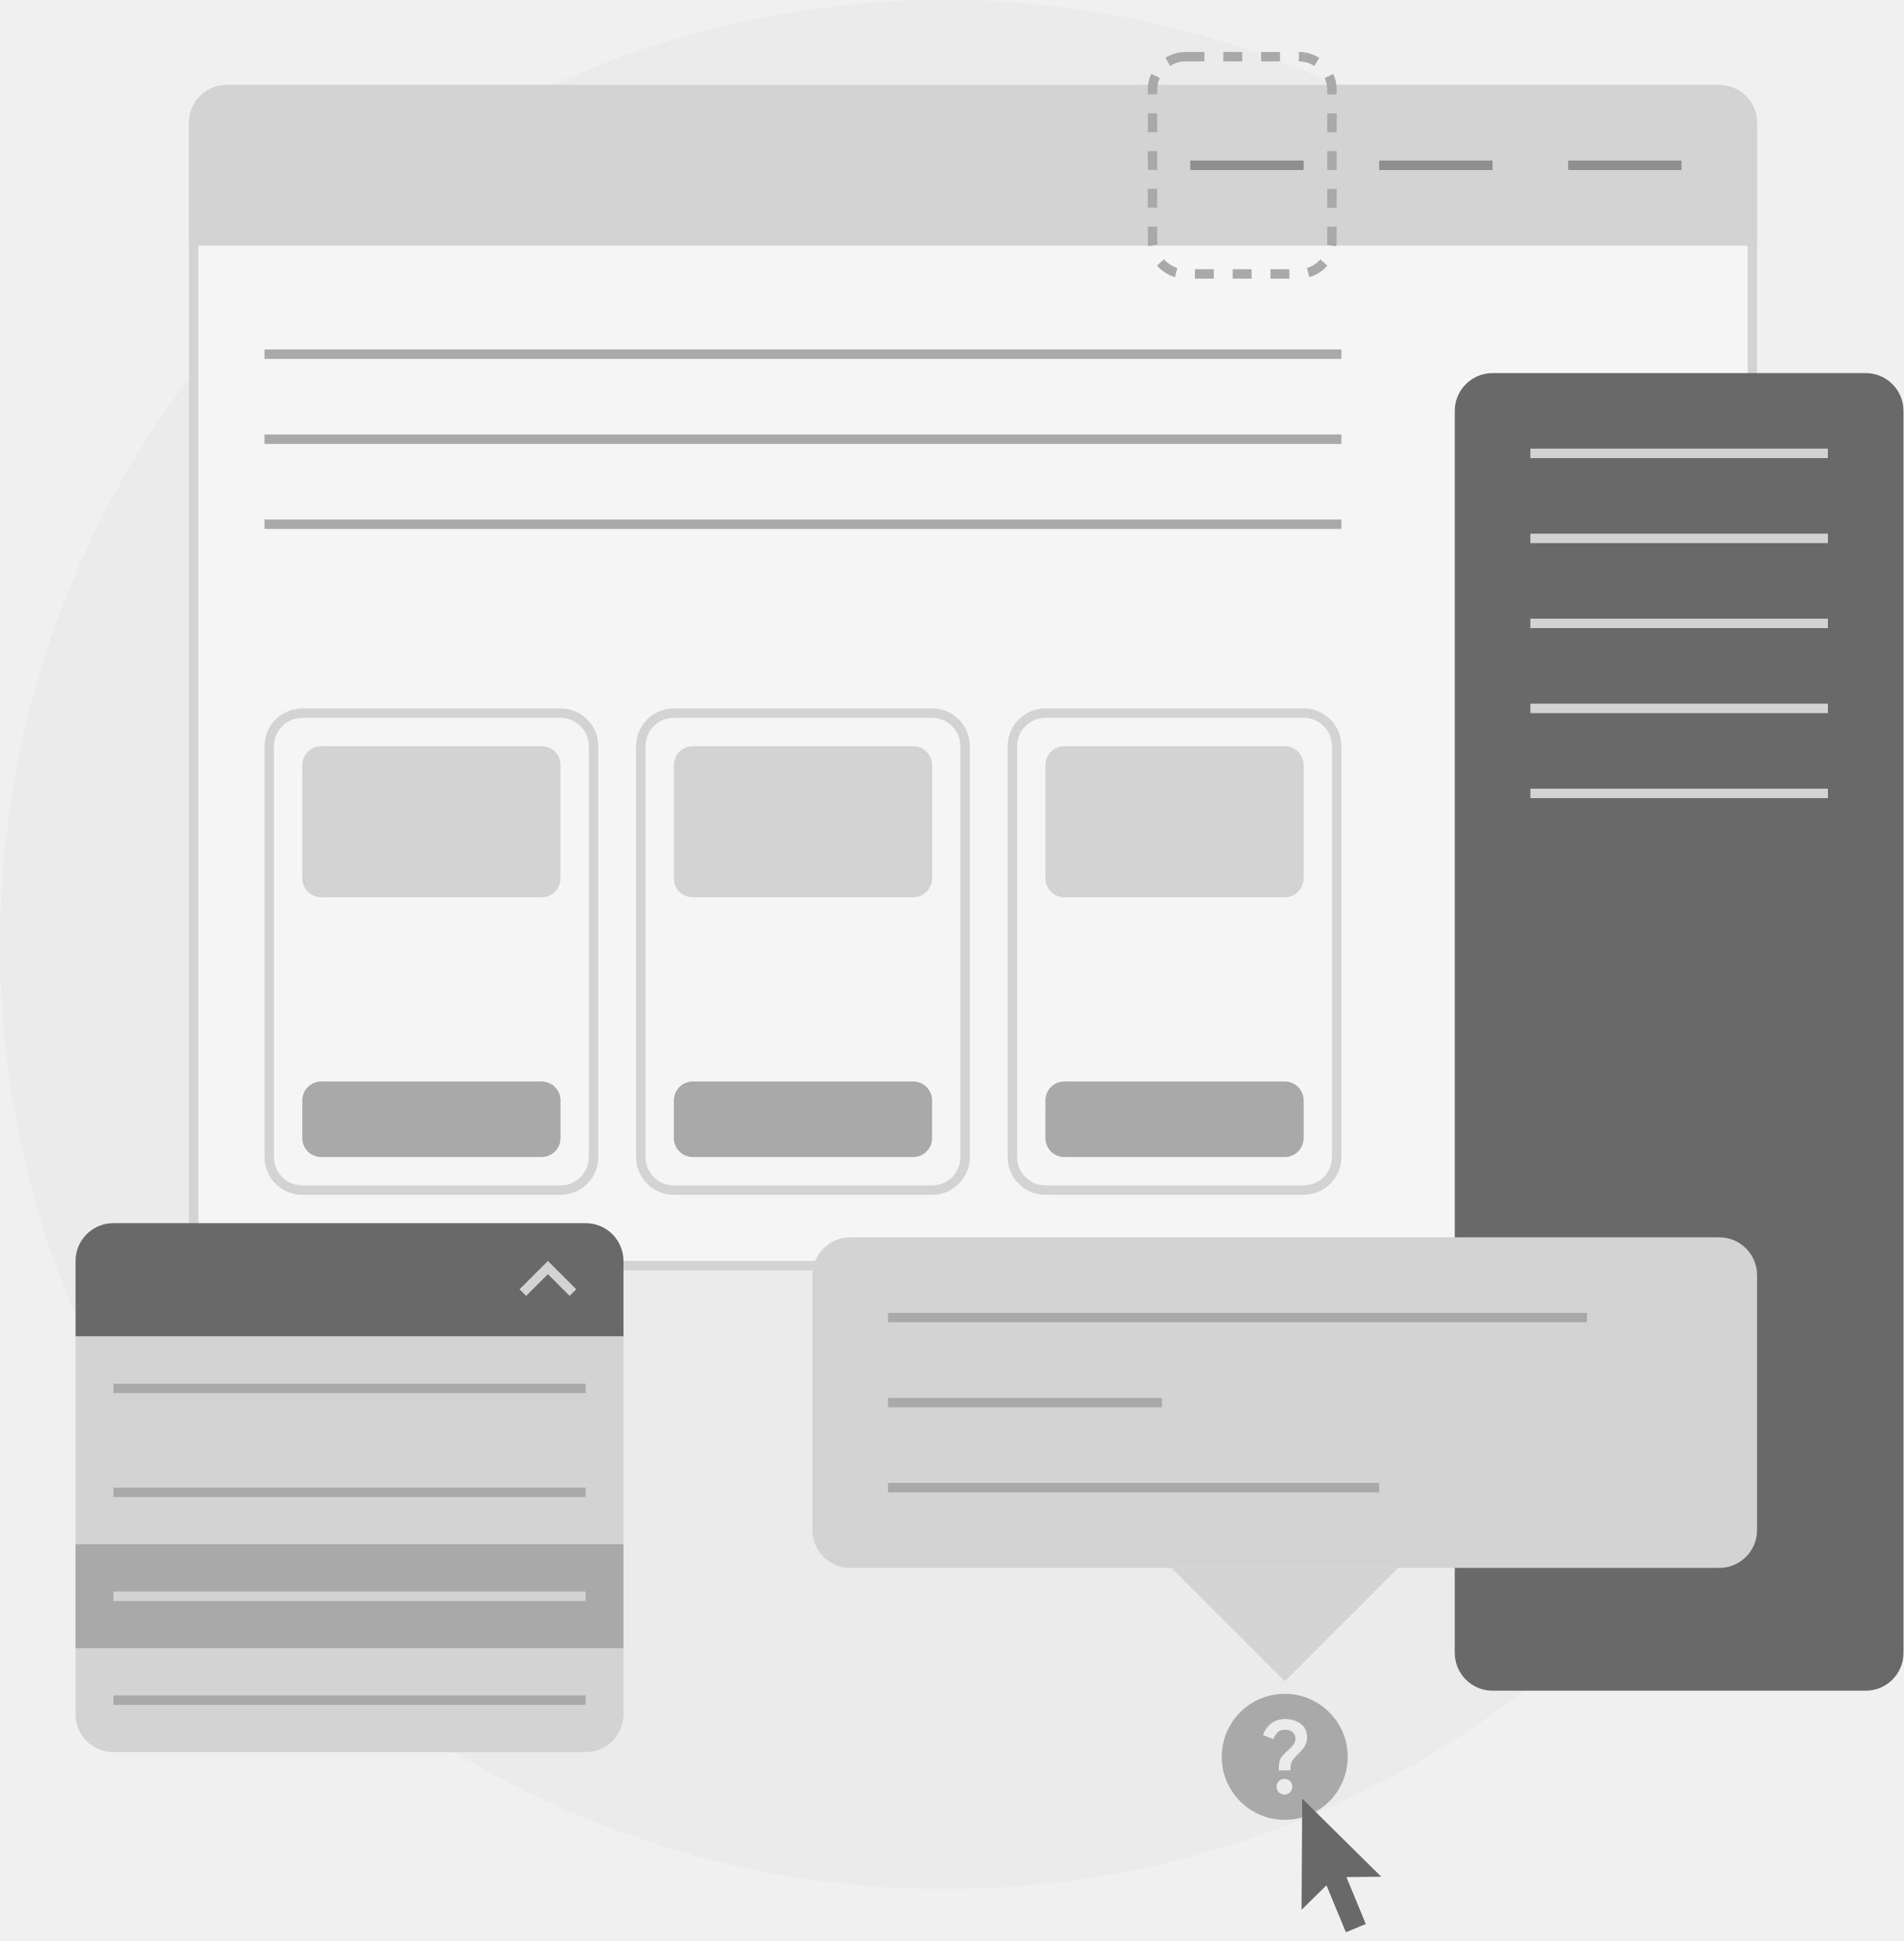
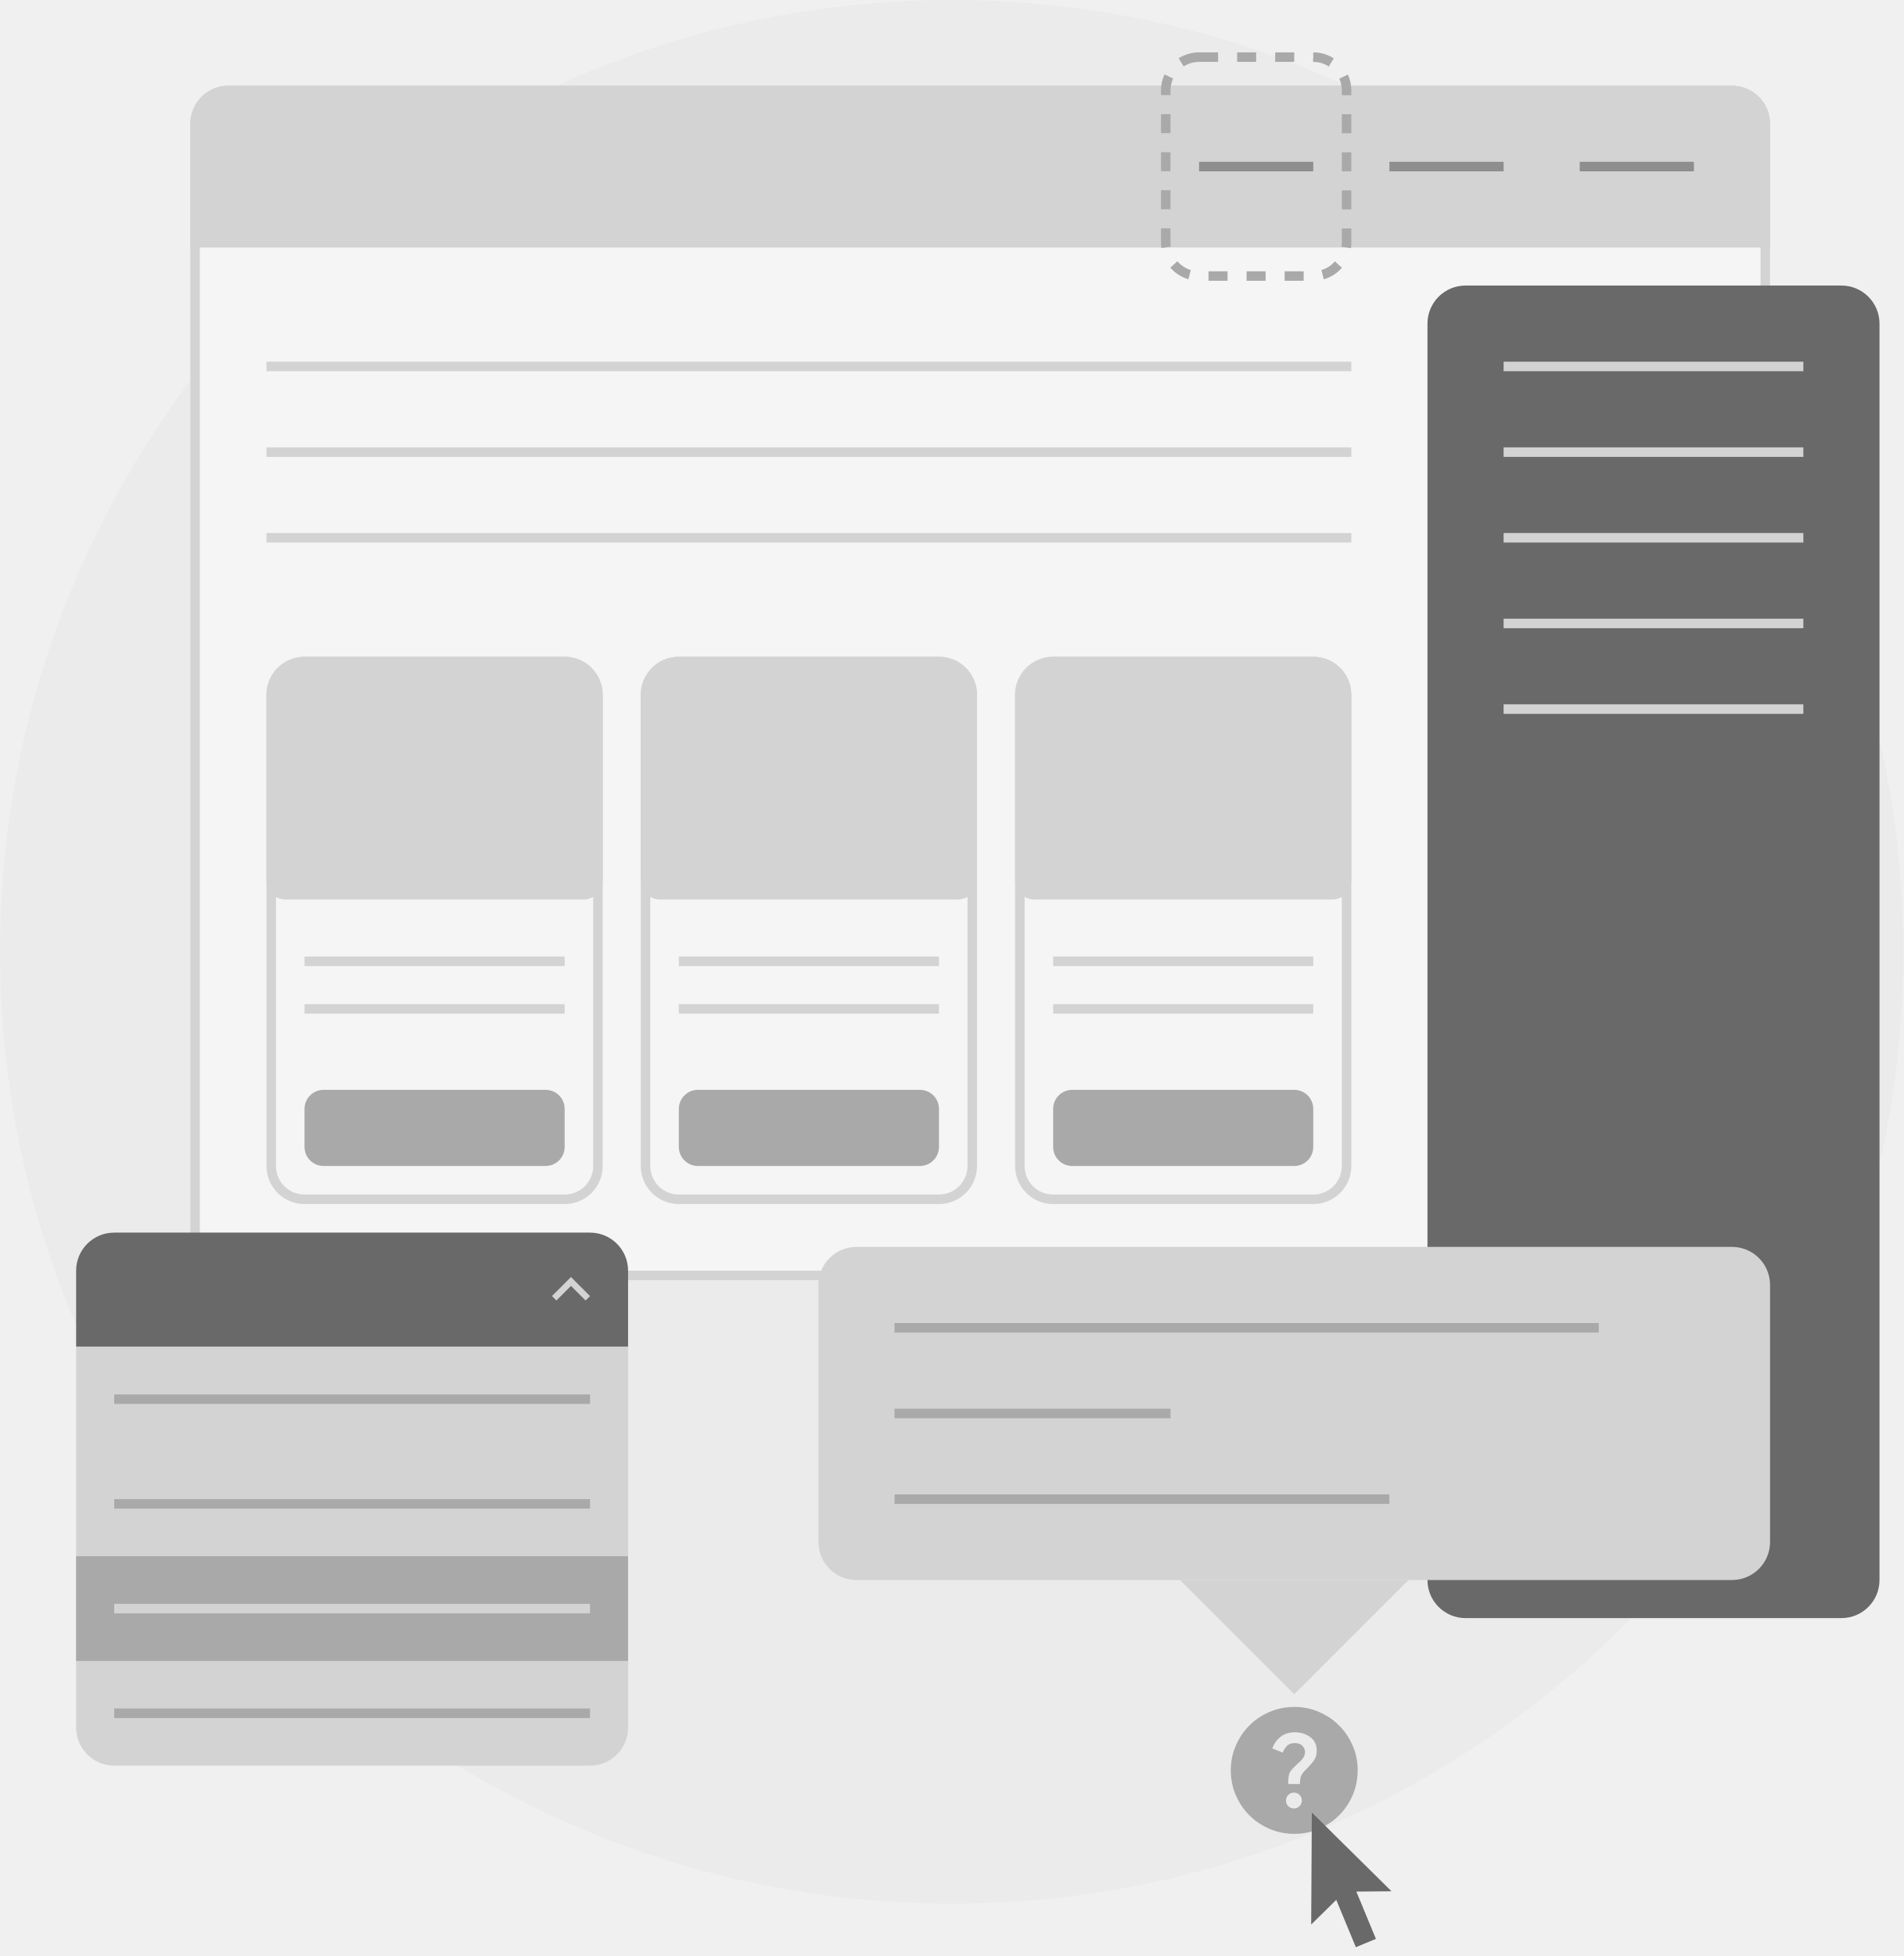
- <svg xmlns="http://www.w3.org/2000/svg" width="403" height="411" viewBox="0 0 403 411" fill="none">
+ <svg xmlns="http://www.w3.org/2000/svg" width="400" height="411" viewBox="0 0 400 411" fill="none">
  <path d="M200 400C310.457 400 400 310.457 400 200C400 89.543 310.457 0 200 0C89.543 0 0 89.543 0 200C0 310.457 89.543 400 200 400Z" fill="#EBEBEB" />
-   <g clip-path="url(#clip0_2095_520)">
+   <g clip-path="url(#clip0_2106_290)">
    <rect x="40" y="18" width="332" height="251" rx="8" fill="#F5F5F5" />
    <rect width="332" height="34" transform="translate(40 18)" fill="#D3D3D3" />
    <rect width="24" height="2" transform="matrix(1 0 0 -1 252 36)" fill="#8E8E8E" />
    <rect width="24" height="2" transform="matrix(1 0 0 -1 292 36)" fill="#8E8E8E" />
    <rect width="24" height="2" transform="matrix(1 0 0 -1 332 36)" fill="#8E8E8E" />
-     <rect width="228" height="2" transform="translate(56 74)" fill="#A9A9A9" />
-     <rect width="228" height="2" transform="translate(56 92)" fill="#A9A9A9" />
-     <rect width="228" height="2" transform="translate(56 110)" fill="#A9A9A9" />
-     <rect x="57" y="151" width="68.667" height="101" rx="7" fill="#F5F5F5" />
-     <rect x="57" y="151" width="68.667" height="101" rx="7" stroke="#D3D3D3" stroke-width="2" />
-     <rect x="64" y="158" width="54.667" height="32" rx="4" fill="#D3D3D3" />
-     <rect x="64" y="229" width="54.667" height="16" rx="4" fill="#A9A9A9" />
-     <rect x="135.667" y="151" width="68.667" height="101" rx="7" fill="#F5F5F5" />
-     <rect x="135.667" y="151" width="68.667" height="101" rx="7" stroke="#D3D3D3" stroke-width="2" />
-     <rect x="142.667" y="158" width="54.667" height="32" rx="4" fill="#D3D3D3" />
-     <rect x="142.667" y="229" width="54.667" height="16" rx="4" fill="#A9A9A9" />
-     <rect x="214.333" y="151" width="68.667" height="101" rx="7" fill="#F5F5F5" />
-     <rect x="214.333" y="151" width="68.667" height="101" rx="7" stroke="#D3D3D3" stroke-width="2" />
-     <rect x="221.333" y="158" width="54.667" height="32" rx="4" fill="#D3D3D3" />
-     <rect x="221.333" y="229" width="54.667" height="16" rx="4" fill="#A9A9A9" />
+     <rect width="228" height="2" transform="translate(56 76)" fill="#D3D3D3" />
+     <rect width="228" height="2" transform="translate(56 94)" fill="#D3D3D3" />
+     <rect width="228" height="2" transform="translate(56 112)" fill="#D3D3D3" />
+     <g clip-path="url(#clip1_2106_290)">
+       <rect x="56" y="138" width="70.667" height="115" rx="8" fill="#F5F5F5" />
+       <rect x="56" y="138" width="70.667" height="51" rx="4" fill="#D3D3D3" />
+       <rect width="54.667" height="2" transform="matrix(1 0 0 -1 64 203)" fill="#D3D3D3" />
+       <rect width="54.667" height="2" transform="matrix(1 0 0 -1 64 213)" fill="#D3D3D3" />
+       <rect x="64" y="229" width="54.667" height="16" rx="4" fill="#A9A9A9" />
+     </g>
+     <rect x="57" y="139" width="68.667" height="113" rx="7" stroke="#D3D3D3" stroke-width="2" />
+     <g clip-path="url(#clip2_2106_290)">
+       <rect x="134.667" y="138" width="70.667" height="115" rx="8" fill="#F5F5F5" />
+       <rect x="134.667" y="138" width="70.667" height="51" rx="4" fill="#D3D3D3" />
+       <rect width="54.667" height="2" transform="matrix(1 0 0 -1 142.667 203)" fill="#D3D3D3" />
+       <rect width="54.667" height="2" transform="matrix(1 0 0 -1 142.667 213)" fill="#D3D3D3" />
+       <rect x="142.667" y="229" width="54.667" height="16" rx="4" fill="#A9A9A9" />
+     </g>
+     <rect x="135.667" y="139" width="68.667" height="113" rx="7" stroke="#D3D3D3" stroke-width="2" />
+     <g clip-path="url(#clip3_2106_290)">
+       <rect x="213.333" y="138" width="70.667" height="115" rx="8" fill="#F5F5F5" />
+       <rect x="213.333" y="138" width="70.667" height="51" rx="4" fill="#D3D3D3" />
+       <rect width="54.667" height="2" transform="matrix(1 0 0 -1 221.333 203)" fill="#D3D3D3" />
+       <rect width="54.667" height="2" transform="matrix(1 0 0 -1 221.333 213)" fill="#D3D3D3" />
+       <rect x="221.333" y="229" width="54.667" height="16" rx="4" fill="#A9A9A9" />
+     </g>
+     <rect x="214.333" y="139" width="68.667" height="113" rx="7" stroke="#D3D3D3" stroke-width="2" />
  </g>
  <rect x="41" y="19" width="330" height="249" rx="7" stroke="#D3D3D3" stroke-width="2" />
-   <rect x="308" y="79" width="95" height="279" rx="8" fill="#696969" />
-   <rect width="63" height="2" transform="matrix(1 0 0 -1 324 97)" fill="#D3D3D3" />
-   <rect width="63" height="2" transform="matrix(1 0 0 -1 324 115)" fill="#D3D3D3" />
-   <rect width="63" height="2" transform="matrix(1 0 0 -1 324 133)" fill="#D3D3D3" />
-   <rect width="63" height="2" transform="matrix(1 0 0 -1 324 151)" fill="#D3D3D3" />
-   <rect width="63" height="2" transform="matrix(1 0 0 -1 324 169)" fill="#D3D3D3" />
-   <g clip-path="url(#clip1_2095_520)">
+   <rect x="300" y="60" width="95" height="280" rx="8" fill="#696969" />
+   <rect width="63" height="2" transform="matrix(1 0 0 -1 316 78)" fill="#D3D3D3" />
+   <rect width="63" height="2" transform="matrix(1 0 0 -1 316 96)" fill="#D3D3D3" />
+   <rect width="63" height="2" transform="matrix(1 0 0 -1 316 114)" fill="#D3D3D3" />
+   <rect width="63" height="2" transform="matrix(1 0 0 -1 316 132)" fill="#D3D3D3" />
+   <rect width="63" height="2" transform="matrix(1 0 0 -1 316 150)" fill="#D3D3D3" />
+   <g clip-path="url(#clip4_2106_290)">
    <rect width="116" height="24" transform="translate(16 259)" fill="#696969" />
-     <path d="M110 273L116 267L122 273L120.6 274.4L116 269.8L111.4 274.4L110 273Z" fill="#D3D3D3" />
+     <path d="M116 272.333L120 268.333L124 272.333L123.067 273.267L120 270.2L116.933 273.267L116 272.333Z" fill="#D3D3D3" />
    <path d="M16 283H132V363C132 367.418 128.418 371 124 371H24C19.582 371 16 367.418 16 363V283Z" fill="#D3D3D3" />
    <rect width="100" height="2" transform="matrix(1 0 0 -1 24 295)" fill="#A9A9A9" />
    <rect width="100" height="2" transform="matrix(1 0 0 -1 24 317)" fill="#A9A9A9" />
    <rect width="116" height="22" transform="translate(16 327)" fill="#A9A9A9" />
    <rect width="100" height="2" transform="matrix(1 0 0 -1 24 339)" fill="#D3D3D3" />
    <rect width="100" height="2" transform="matrix(1 0 0 -1 24 361)" fill="#A9A9A9" />
  </g>
  <rect x="172" y="262" width="200" height="70" rx="8" fill="#D3D3D3" />
  <rect width="148" height="2" transform="translate(188 278)" fill="#A9A9A9" />
  <rect width="58" height="2" transform="translate(188 296)" fill="#A9A9A9" />
  <rect width="104" height="2" transform="translate(188 314)" fill="#A9A9A9" />
  <path d="M272 356L248 332L296 332L272 356Z" fill="#D3D3D3" />
  <path d="M273.117 379.517C273.439 379.195 273.6 378.8 273.6 378.333C273.6 377.867 273.439 377.472 273.117 377.149C272.796 376.827 272.401 376.666 271.933 376.667C271.466 376.668 271.072 376.829 270.751 377.151C270.43 377.473 270.268 377.867 270.267 378.333C270.265 378.8 270.426 379.195 270.751 379.517C271.075 379.84 271.469 380.001 271.933 380C272.397 379.999 272.792 379.838 273.117 379.516M270.733 374.867H273.2C273.2 374.133 273.284 373.556 273.451 373.133C273.618 372.711 274.09 372.133 274.867 371.4C275.444 370.822 275.9 370.272 276.233 369.749C276.567 369.227 276.733 368.599 276.733 367.867C276.733 366.622 276.278 365.667 275.367 365C274.456 364.333 273.378 364 272.133 364C270.867 364 269.839 364.333 269.051 365C268.262 365.667 267.712 366.467 267.4 367.4L269.6 368.267C269.711 367.867 269.961 367.433 270.351 366.967C270.74 366.5 271.334 366.267 272.133 366.267C272.844 366.267 273.378 366.461 273.733 366.851C274.089 367.24 274.267 367.668 274.267 368.133C274.267 368.578 274.133 368.995 273.867 369.384C273.6 369.773 273.267 370.134 272.867 370.467C271.889 371.333 271.289 371.989 271.067 372.433C270.844 372.878 270.733 373.689 270.733 374.867ZM272 385.333C270.156 385.333 268.422 384.984 266.8 384.284C265.178 383.585 263.767 382.634 262.567 381.433C261.367 380.233 260.417 378.821 259.717 377.2C259.018 375.579 258.668 373.845 258.667 372C258.666 370.155 259.016 368.421 259.717 366.8C260.419 365.179 261.368 363.768 262.567 362.567C263.765 361.366 265.176 360.416 266.8 359.717C268.424 359.019 270.157 358.669 272 358.667C273.843 358.665 275.576 359.015 277.2 359.717C278.824 360.42 280.235 361.369 281.433 362.567C282.632 363.764 283.582 365.175 284.284 366.8C284.986 368.425 285.336 370.158 285.333 372C285.331 373.842 284.98 375.575 284.283 377.2C283.585 378.825 282.635 380.236 281.433 381.433C280.232 382.631 278.82 383.581 277.2 384.284C275.58 384.987 273.846 385.337 272 385.333Z" fill="#A9A9A9" />
-   <g clip-path="url(#clip2_2095_520)">
+   <g clip-path="url(#clip5_2106_290)">
    <path d="M275.7 380.852L275.562 404.386L280.832 399.209L284.949 409.148L289.167 407.4L285.051 397.462L292.438 397.396L275.7 380.852Z" fill="#696969" />
  </g>
-   <rect x="244" y="12" width="38" height="46" rx="7" stroke="#A9A9A9" stroke-width="2" stroke-dasharray="4 4" />
+   <rect x="245" y="12" width="38" height="46" rx="7" stroke="#A9A9A9" stroke-width="2" stroke-dasharray="4 4" />
  <defs>
-     <clipPath id="clip0_2095_520">
+     <clipPath id="clip0_2106_290">
      <rect x="40" y="18" width="332" height="251" rx="8" fill="white" />
    </clipPath>
-     <clipPath id="clip1_2095_520">
+     <clipPath id="clip1_2106_290">
+       <rect x="56" y="138" width="70.667" height="115" rx="8" fill="white" />
+     </clipPath>
+     <clipPath id="clip2_2106_290">
+       <rect x="134.667" y="138" width="70.667" height="115" rx="8" fill="white" />
+     </clipPath>
+     <clipPath id="clip3_2106_290">
+       <rect x="213.333" y="138" width="70.667" height="115" rx="8" fill="white" />
+     </clipPath>
+     <clipPath id="clip4_2106_290">
      <rect x="16" y="259" width="116" height="112" rx="8" fill="white" />
    </clipPath>
-     <clipPath id="clip2_2095_520">
+     <clipPath id="clip5_2106_290">
      <rect width="32" height="32" fill="white" transform="translate(268 411) rotate(-90)" />
    </clipPath>
  </defs>
</svg>
